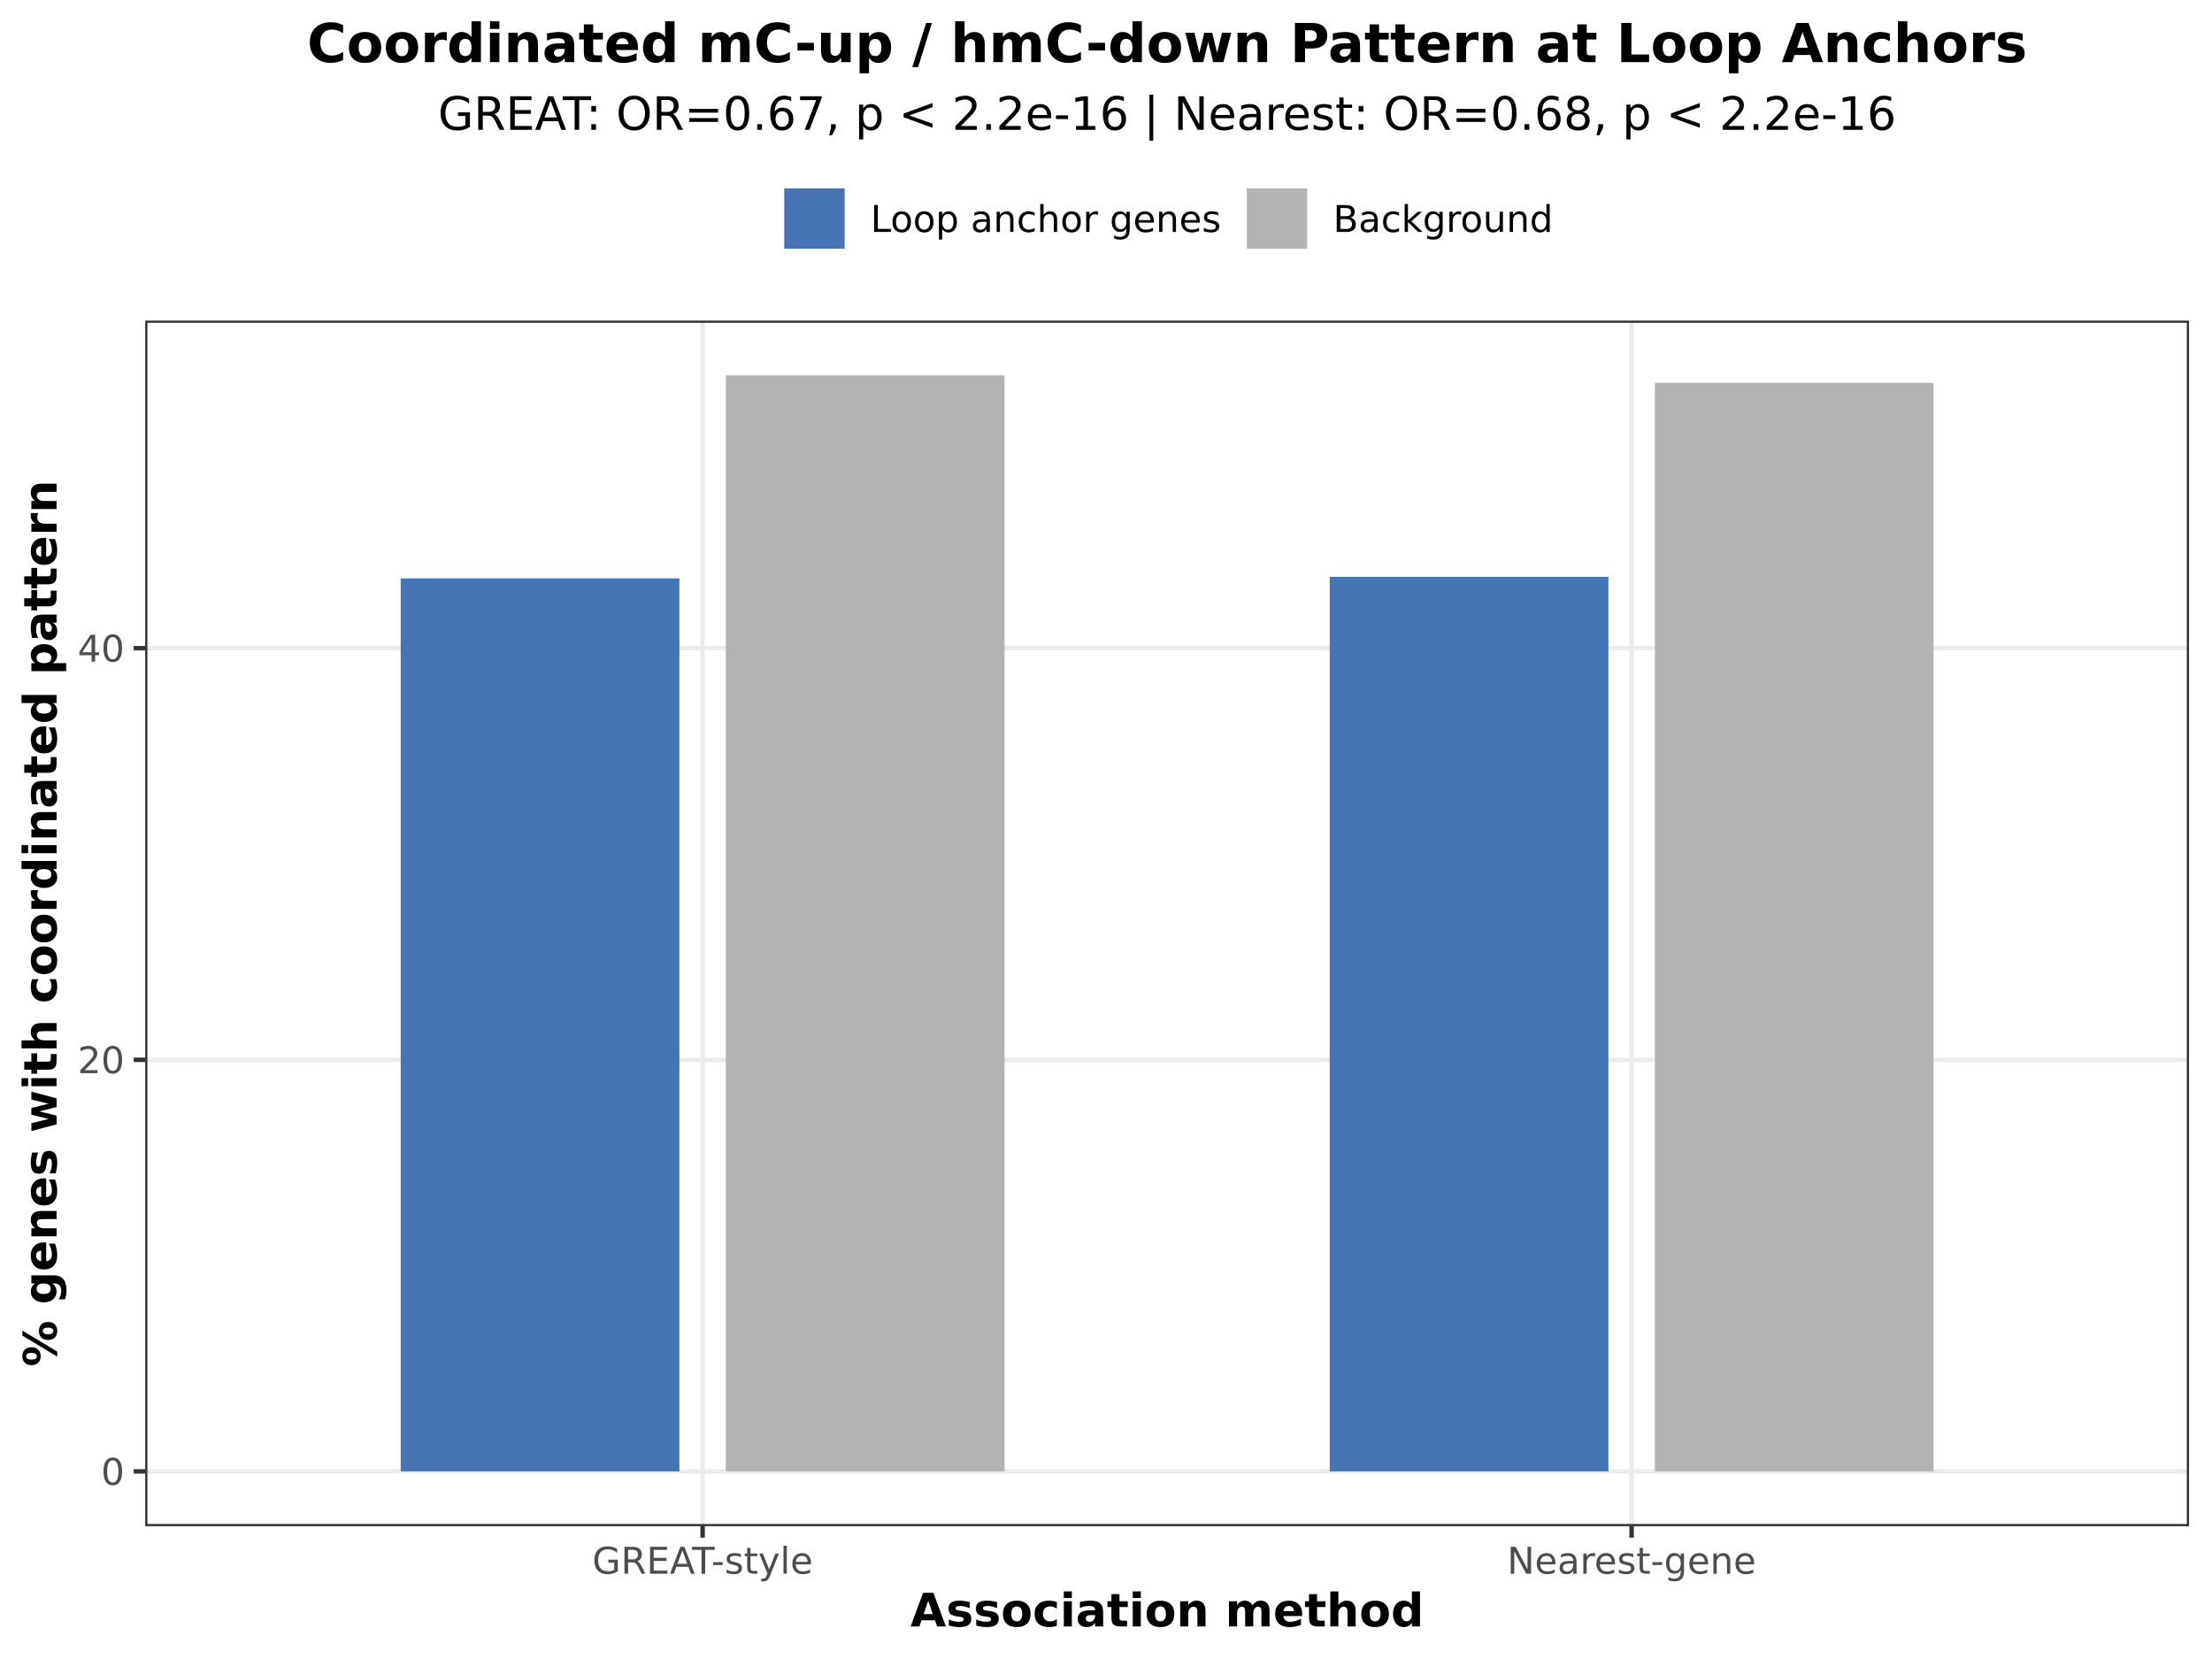
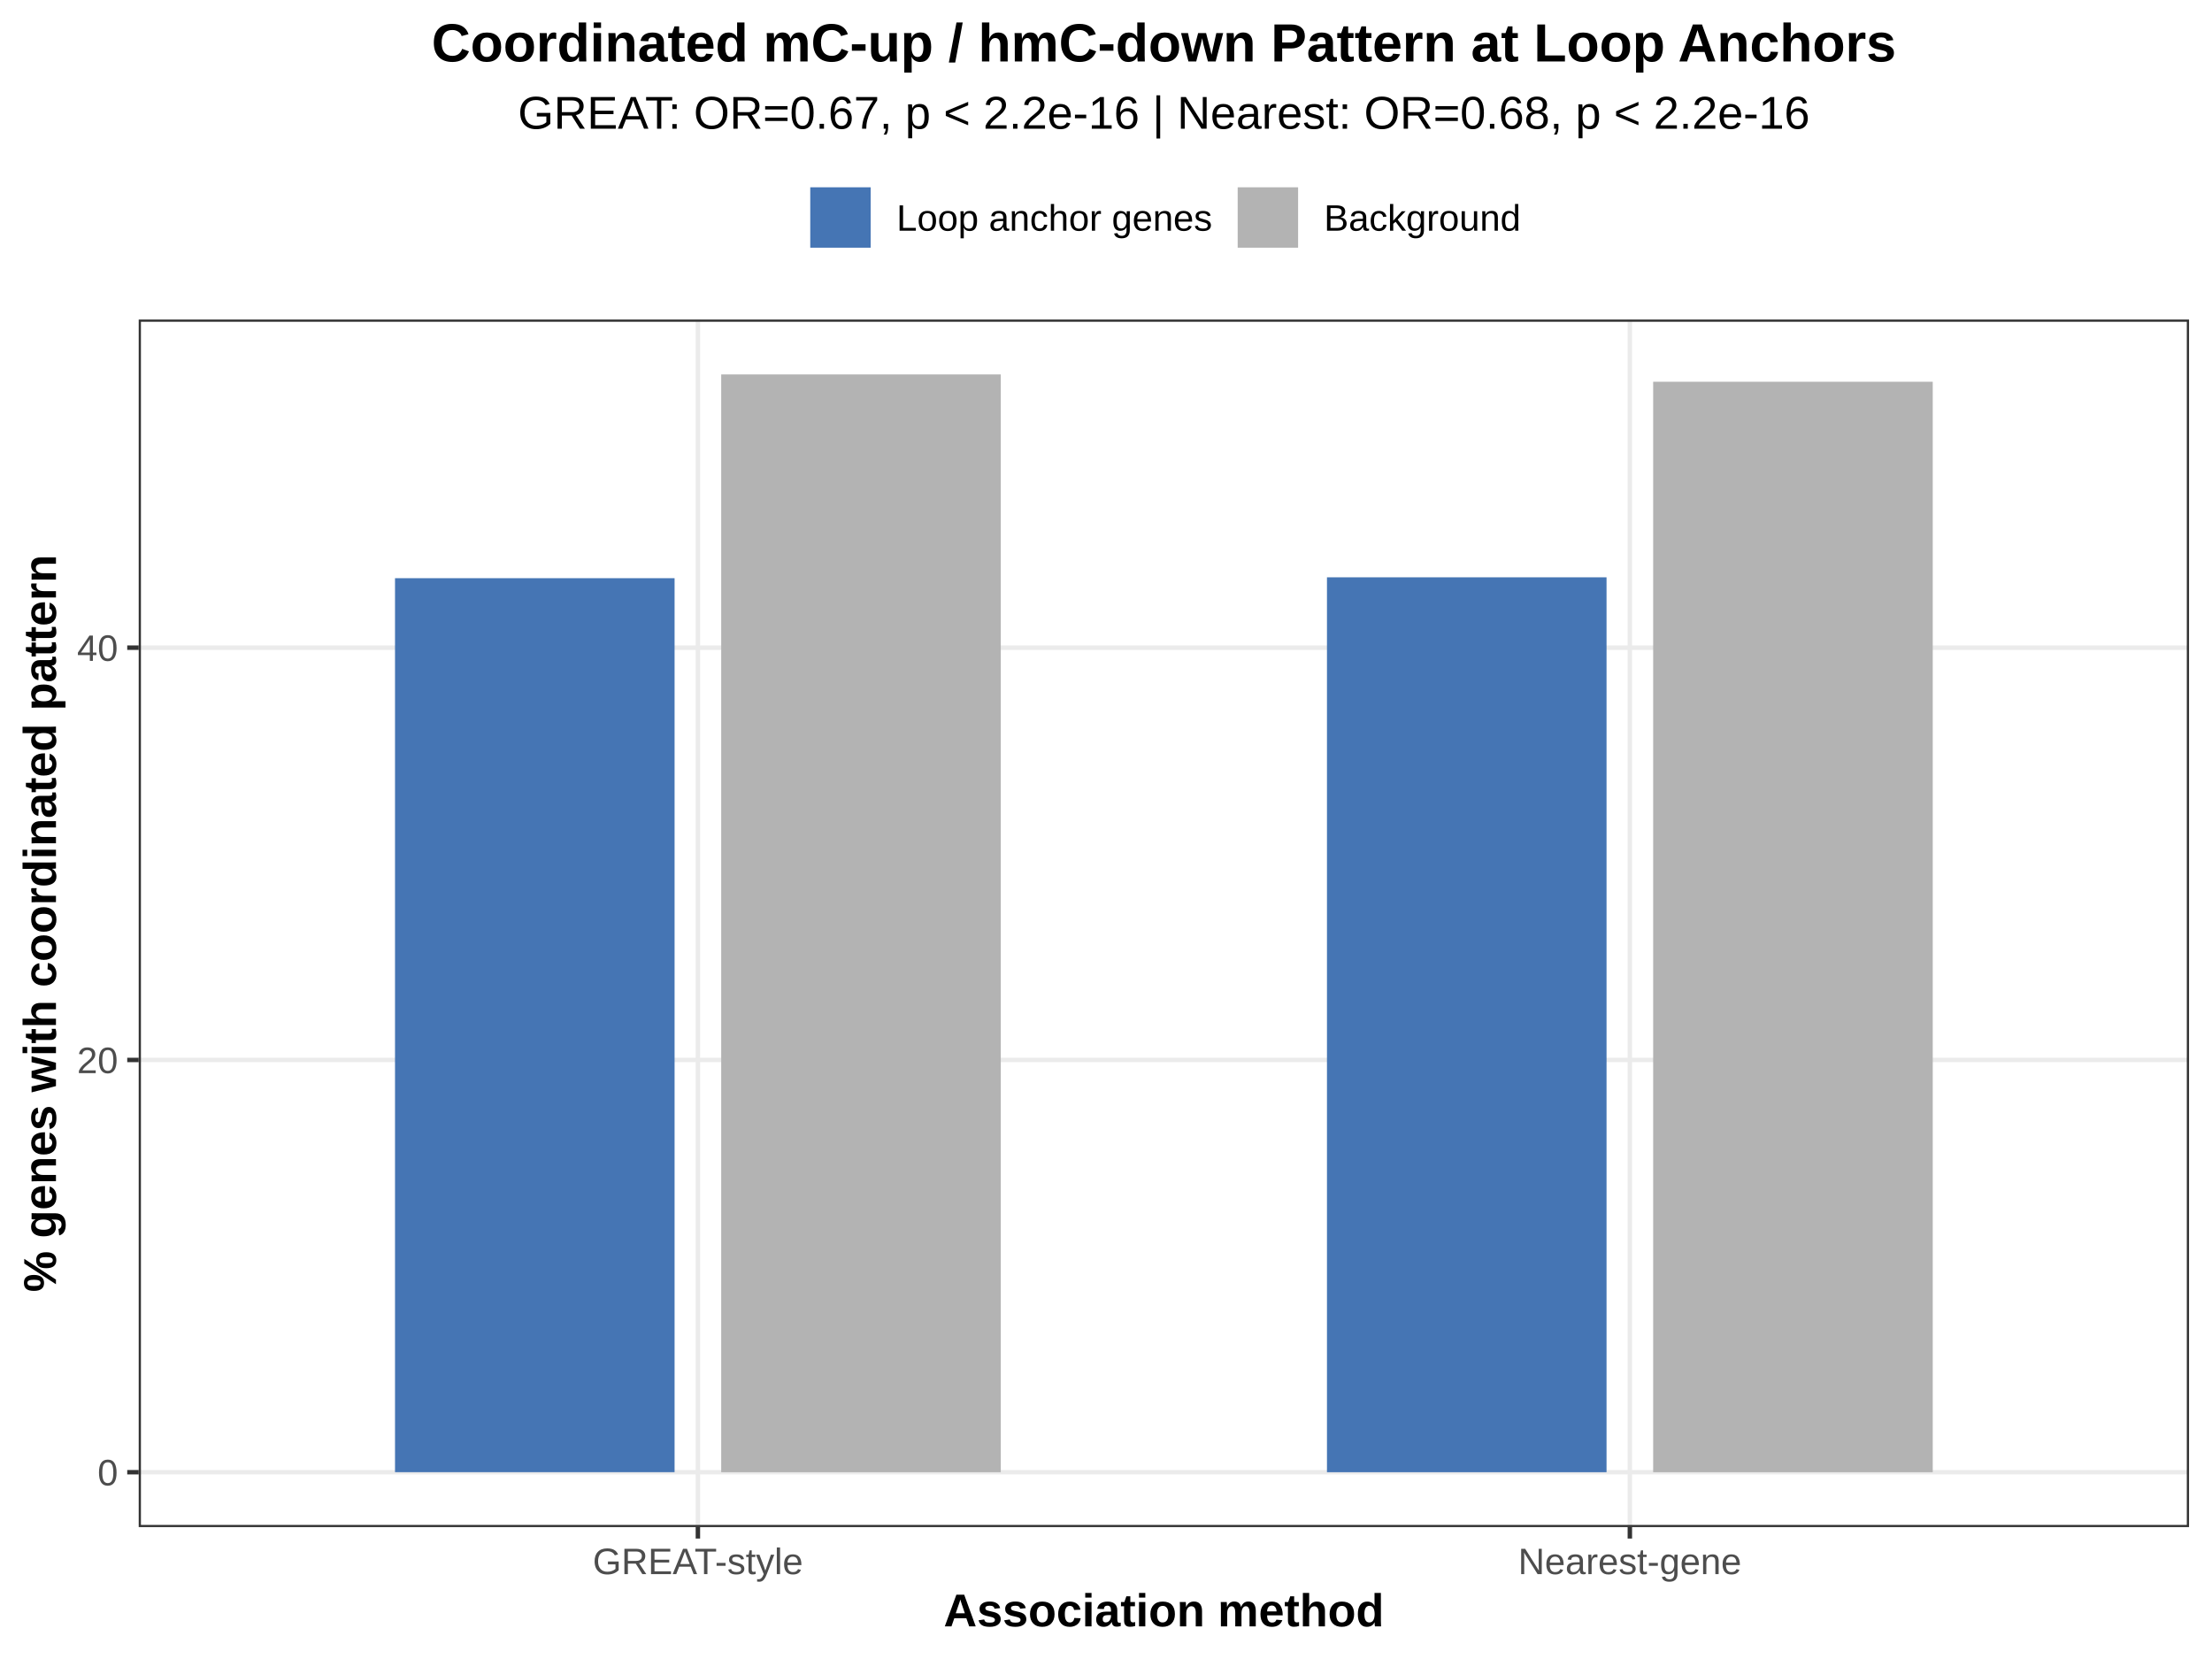
<svg xmlns="http://www.w3.org/2000/svg" width="576.00pt" height="432.00pt" viewBox="0 0 576.00 432.00">
  <g class="svglite">
    <defs>
      <style type="text/css">
    .svglite line, .svglite polyline, .svglite polygon, .svglite path, .svglite rect, .svglite circle {
      fill: none;
      stroke: #000000;
      stroke-linecap: round;
      stroke-linejoin: round;
      stroke-miterlimit: 10.00;
    }
    .svglite text {
      white-space: pre;
    }
    .svglite g.glyphgroup path {
      fill: inherit;
      stroke: none;
    }
  </style>
    </defs>
    <rect width="100%" height="100%" style="stroke: none; fill: #FFFFFF;" />
    <defs>
      <clipPath id="cpMC4wMHw1NzYuMDB8MC4wMHw0MzIuMDA=">
        <rect x="0.00" y="0.00" width="576.00" height="432.00" />
      </clipPath>
    </defs>
    <g clip-path="url(#cpMC4wMHw1NzYuMDB8MC4wMHw0MzIuMDA=)">
      <rect x="0.00" y="0.00" width="576.00" height="432.00" style="stroke-width: 1.16; stroke: #FFFFFF; fill: #FFFFFF;" />
    </g>
    <defs>
-       <clipPath id="cpMzcuODF8NTcwLjAyfDgzLjQ4fDM5Ny40Mg==">
-         <rect x="37.81" y="83.48" width="532.21" height="313.94" />
+       <clipPath id="cpMzYuMTJ8NTcwLjAyfDgzLjIxfDM5Ny42NQ==">
+         <rect x="36.12" y="83.21" width="533.90" height="314.45" />
      </clipPath>
    </defs>
-     <g clip-path="url(#cpMzcuODF8NTcwLjAyfDgzLjQ4fDM5Ny40Mg==)">
-       <rect x="37.81" y="83.48" width="532.21" height="313.94" style="stroke-width: 1.16; stroke: none; fill: #FFFFFF;" />
-       <polyline points="37.81,383.15 570.02,383.15 " style="stroke-width: 1.16; stroke: #EBEBEB; stroke-linecap: butt;" />
-       <polyline points="37.81,275.97 570.02,275.97 " style="stroke-width: 1.16; stroke: #EBEBEB; stroke-linecap: butt;" />
-       <polyline points="37.81,168.78 570.02,168.78 " style="stroke-width: 1.16; stroke: #EBEBEB; stroke-linecap: butt;" />
-       <polyline points="182.96,397.42 182.96,83.48 " style="stroke-width: 1.16; stroke: #EBEBEB; stroke-linecap: butt;" />
-       <polyline points="424.87,397.42 424.87,83.48 " style="stroke-width: 1.16; stroke: #EBEBEB; stroke-linecap: butt;" />
-       <rect x="104.34" y="150.61" width="72.57" height="232.54" style="stroke-width: 1.16; stroke: none; stroke-linecap: butt; stroke-linejoin: miter; fill: #4575B4;" />
-       <rect x="189.01" y="97.75" width="72.57" height="285.40" style="stroke-width: 1.16; stroke: none; stroke-linecap: butt; stroke-linejoin: miter; fill: #B3B3B3;" />
-       <rect x="346.25" y="150.21" width="72.57" height="232.94" style="stroke-width: 1.16; stroke: none; stroke-linecap: butt; stroke-linejoin: miter; fill: #4575B4;" />
-       <rect x="430.92" y="99.67" width="72.57" height="283.48" style="stroke-width: 1.16; stroke: none; stroke-linecap: butt; stroke-linejoin: miter; fill: #B3B3B3;" />
-       <rect x="37.81" y="83.48" width="532.21" height="313.94" style="stroke-width: 1.16; stroke: #333333;" />
+     <g clip-path="url(#cpMzYuMTJ8NTcwLjAyfDgzLjIxfDM5Ny42NQ==)">
+       <rect x="36.12" y="83.21" width="533.90" height="314.45" style="stroke-width: 1.16; stroke: none; fill: #FFFFFF;" />
+       <polyline points="36.12,383.36 570.02,383.36 " style="stroke-width: 1.16; stroke: #EBEBEB; stroke-linecap: butt;" />
+       <polyline points="36.12,276.01 570.02,276.01 " style="stroke-width: 1.16; stroke: #EBEBEB; stroke-linecap: butt;" />
+       <polyline points="36.12,168.65 570.02,168.65 " style="stroke-width: 1.16; stroke: #EBEBEB; stroke-linecap: butt;" />
+       <polyline points="181.73,397.65 181.73,83.21 " style="stroke-width: 1.16; stroke: #EBEBEB; stroke-linecap: butt;" />
+       <polyline points="424.41,397.65 424.41,83.21 " style="stroke-width: 1.16; stroke: #EBEBEB; stroke-linecap: butt;" />
+       <rect x="102.86" y="150.56" width="72.80" height="232.79" style="stroke-width: 1.16; stroke: none; stroke-linecap: butt; stroke-linejoin: miter; fill: #4575B4;" />
+       <rect x="187.80" y="97.50" width="72.80" height="285.86" style="stroke-width: 1.16; stroke: none; stroke-linecap: butt; stroke-linejoin: miter; fill: #B3B3B3;" />
+       <rect x="345.54" y="150.33" width="72.80" height="233.03" style="stroke-width: 1.16; stroke: none; stroke-linecap: butt; stroke-linejoin: miter; fill: #4575B4;" />
+       <rect x="430.48" y="99.41" width="72.80" height="283.95" style="stroke-width: 1.16; stroke: none; stroke-linecap: butt; stroke-linejoin: miter; fill: #B3B3B3;" />
+       <rect x="36.12" y="83.21" width="533.90" height="314.45" style="stroke-width: 1.16; stroke: #333333;" />
    </g>
    <g clip-path="url(#cpMC4wMHw1NzYuMDB8MC4wMHw0MzIuMDA=)">
-       <text x="32.43" y="386.65" text-anchor="end" style="font-size: 9.60px;fill: #4D4D4D; font-family: &quot;DejaVu Sans&quot;;" textLength="6.11px" lengthAdjust="spacingAndGlyphs">0</text>
-       <text x="32.43" y="279.46" text-anchor="end" style="font-size: 9.60px;fill: #4D4D4D; font-family: &quot;DejaVu Sans&quot;;" textLength="12.22px" lengthAdjust="spacingAndGlyphs">20</text>
-       <text x="32.43" y="172.28" text-anchor="end" style="font-size: 9.60px;fill: #4D4D4D; font-family: &quot;DejaVu Sans&quot;;" textLength="12.22px" lengthAdjust="spacingAndGlyphs">40</text>
-       <polyline points="34.82,383.15 37.81,383.15 " style="stroke-width: 1.16; stroke: #333333; stroke-linecap: butt;" />
-       <polyline points="34.82,275.97 37.81,275.97 " style="stroke-width: 1.16; stroke: #333333; stroke-linecap: butt;" />
-       <polyline points="34.82,168.78 37.81,168.78 " style="stroke-width: 1.16; stroke: #333333; stroke-linecap: butt;" />
-       <polyline points="182.96,400.41 182.96,397.42 " style="stroke-width: 1.16; stroke: #333333; stroke-linecap: butt;" />
-       <polyline points="424.87,400.41 424.87,397.42 " style="stroke-width: 1.16; stroke: #333333; stroke-linecap: butt;" />
-       <text x="182.96" y="409.79" text-anchor="middle" style="font-size: 9.60px;fill: #4D4D4D; font-family: &quot;DejaVu Sans&quot;;" textLength="57.45px" lengthAdjust="spacingAndGlyphs">GREAT-style</text>
-       <text x="424.87" y="409.79" text-anchor="middle" style="font-size: 9.60px;fill: #4D4D4D; font-family: &quot;DejaVu Sans&quot;;" textLength="64.81px" lengthAdjust="spacingAndGlyphs">Nearest-gene</text>
-       <text x="303.92" y="423.52" text-anchor="middle" style="font-size: 12.00px; font-weight: bold; font-family: &quot;DejaVu Sans&quot;;" textLength="133.70px" lengthAdjust="spacingAndGlyphs">Association method</text>
-       <text transform="translate(14.73,240.45) rotate(-90)" text-anchor="middle" style="font-size: 12.00px; font-weight: bold; font-family: &quot;DejaVu Sans&quot;;" textLength="230.88px" lengthAdjust="spacingAndGlyphs">% genes with coordinated pattern</text>
-       <rect x="197.46" y="42.29" width="212.92" height="29.24" style="stroke-width: 1.16; stroke: none; fill: #FFFFFF;" />
-       <rect x="203.44" y="48.27" width="17.28" height="17.28" style="stroke-width: 1.16; stroke: none; fill: #FFFFFF;" />
-       <rect x="204.21" y="49.04" width="15.73" height="15.73" style="stroke-width: 1.16; stroke: none; stroke-linecap: butt; stroke-linejoin: miter; fill: #4575B4;" />
-       <rect x="323.89" y="48.27" width="17.28" height="17.28" style="stroke-width: 1.16; stroke: none; fill: #FFFFFF;" />
-       <rect x="324.66" y="49.04" width="15.73" height="15.73" style="stroke-width: 1.16; stroke: none; stroke-linecap: butt; stroke-linejoin: miter; fill: #B3B3B3;" />
-       <text x="226.69" y="60.40" style="font-size: 9.60px; font-family: &quot;DejaVu Sans&quot;;" textLength="91.22px" lengthAdjust="spacingAndGlyphs">Loop anchor genes</text>
-       <text x="347.15" y="60.40" style="font-size: 9.60px; font-family: &quot;DejaVu Sans&quot;;" textLength="57.25px" lengthAdjust="spacingAndGlyphs">Background</text>
-       <text x="303.92" y="33.81" text-anchor="middle" style="font-size: 12.00px; font-family: &quot;DejaVu Sans&quot;;" textLength="379.89px" lengthAdjust="spacingAndGlyphs">GREAT: OR=0.67, p &lt; 2.2e-16 | Nearest: OR=0.68, p &lt; 2.2e-16</text>
-       <text x="303.92" y="16.18" text-anchor="middle" style="font-size: 14.00px; font-weight: bold; font-family: &quot;DejaVu Sans&quot;;" textLength="447.98px" lengthAdjust="spacingAndGlyphs">Coordinated mC-up / hmC-down Pattern at Loop Anchors</text>
+       <text x="30.74" y="386.79" text-anchor="end" style="font-size: 9.60px;fill: #4D4D4D; font-family: &quot;Arial&quot;;" textLength="5.33px" lengthAdjust="spacingAndGlyphs">0</text>
+       <text x="30.74" y="279.44" text-anchor="end" style="font-size: 9.60px;fill: #4D4D4D; font-family: &quot;Arial&quot;;" textLength="10.66px" lengthAdjust="spacingAndGlyphs">20</text>
+       <text x="30.74" y="172.09" text-anchor="end" style="font-size: 9.60px;fill: #4D4D4D; font-family: &quot;Arial&quot;;" textLength="10.66px" lengthAdjust="spacingAndGlyphs">40</text>
+       <polyline points="33.13,383.36 36.12,383.36 " style="stroke-width: 1.16; stroke: #333333; stroke-linecap: butt;" />
+       <polyline points="33.13,276.01 36.12,276.01 " style="stroke-width: 1.16; stroke: #333333; stroke-linecap: butt;" />
+       <polyline points="33.13,168.65 36.12,168.65 " style="stroke-width: 1.16; stroke: #333333; stroke-linecap: butt;" />
+       <polyline points="181.73,400.64 181.73,397.65 " style="stroke-width: 1.16; stroke: #333333; stroke-linecap: butt;" />
+       <polyline points="424.41,400.64 424.41,397.65 " style="stroke-width: 1.16; stroke: #333333; stroke-linecap: butt;" />
+       <text x="181.73" y="409.90" text-anchor="middle" style="font-size: 9.60px;fill: #4D4D4D; font-family: &quot;Arial&quot;;" textLength="54.72px" lengthAdjust="spacingAndGlyphs">GREAT-style</text>
+       <text x="424.41" y="409.90" text-anchor="middle" style="font-size: 9.60px;fill: #4D4D4D; font-family: &quot;Arial&quot;;" textLength="58.06px" lengthAdjust="spacingAndGlyphs">Nearest-gene</text>
+       <text x="303.07" y="423.50" text-anchor="middle" style="font-size: 12.00px; font-weight: bold; font-family: &quot;Arial&quot;;" textLength="114.66px" lengthAdjust="spacingAndGlyphs">Association method</text>
+       <text transform="translate(14.57,240.43) rotate(-90)" text-anchor="middle" style="font-size: 12.00px; font-weight: bold; font-family: &quot;Arial&quot;;" textLength="191.97px" lengthAdjust="spacingAndGlyphs">% genes with coordinated pattern</text>
+       <rect x="204.24" y="42.02" width="197.67" height="29.24" style="stroke-width: 1.16; stroke: none; fill: #FFFFFF;" />
+       <rect x="210.22" y="47.99" width="17.28" height="17.28" style="stroke-width: 1.16; stroke: none; fill: #FFFFFF;" />
+       <rect x="210.99" y="48.77" width="15.73" height="15.73" style="stroke-width: 1.16; stroke: none; stroke-linecap: butt; stroke-linejoin: miter; fill: #4575B4;" />
+       <rect x="321.51" y="47.99" width="17.28" height="17.28" style="stroke-width: 1.16; stroke: none; fill: #FFFFFF;" />
+       <rect x="322.29" y="48.77" width="15.73" height="15.73" style="stroke-width: 1.16; stroke: none; stroke-linecap: butt; stroke-linejoin: miter; fill: #B3B3B3;" />
+       <text x="233.47" y="60.07" style="font-size: 9.60px; font-family: &quot;Arial&quot;;" textLength="82.06px" lengthAdjust="spacingAndGlyphs">Loop anchor genes</text>
+       <text x="344.77" y="60.07" style="font-size: 9.60px; font-family: &quot;Arial&quot;;" textLength="51.16px" lengthAdjust="spacingAndGlyphs">Background</text>
+       <text x="303.07" y="33.52" text-anchor="middle" style="font-size: 12.00px; font-family: &quot;Arial&quot;;" textLength="336.31px" lengthAdjust="spacingAndGlyphs">GREAT: OR=0.67, p &lt; 2.2e-16 | Nearest: OR=0.68, p &lt; 2.2e-16</text>
+       <text x="303.07" y="16.00" text-anchor="middle" style="font-size: 14.00px; font-weight: bold; font-family: &quot;Arial&quot;;" textLength="381.23px" lengthAdjust="spacingAndGlyphs">Coordinated mC-up / hmC-down Pattern at Loop Anchors</text>
    </g>
  </g>
</svg>
